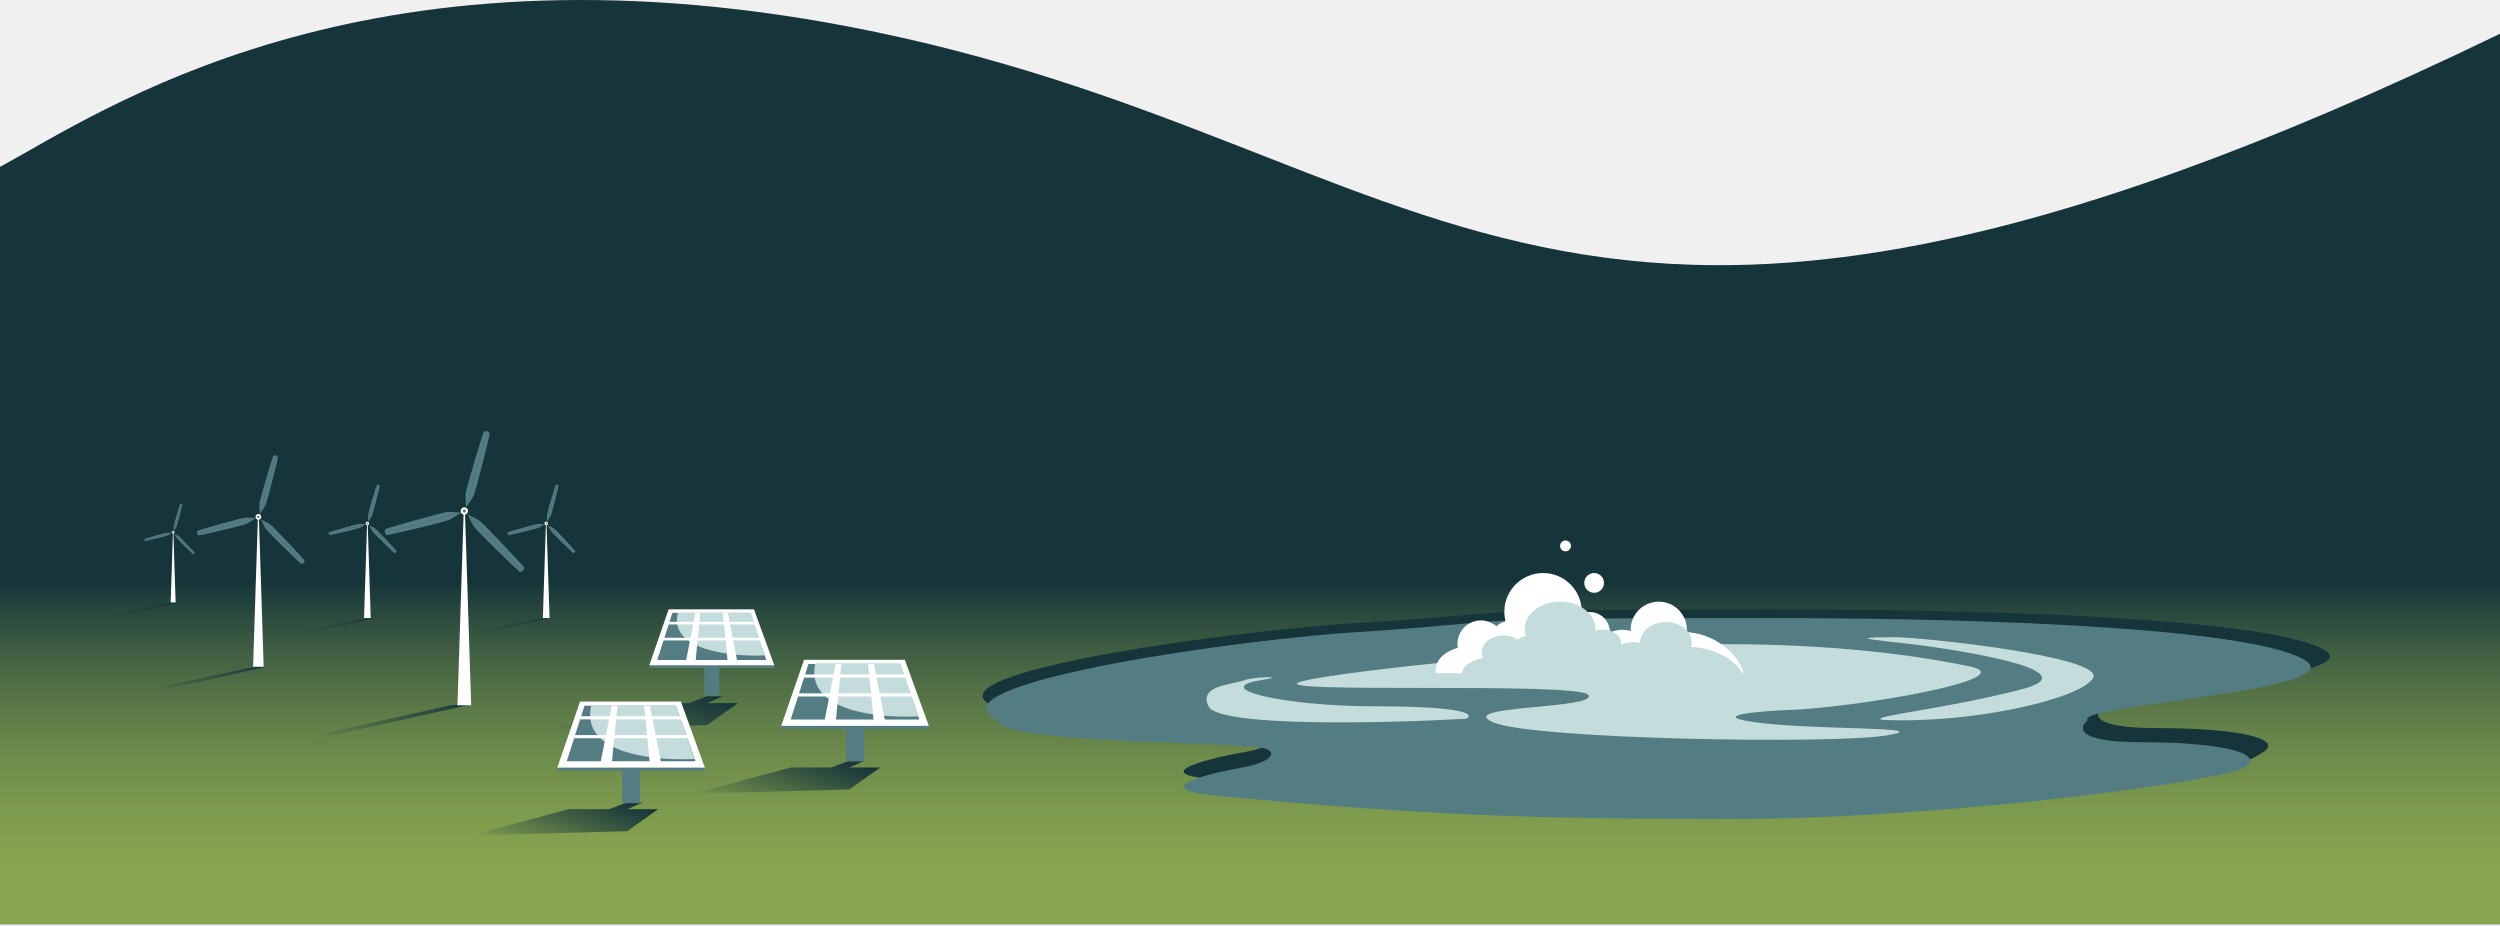
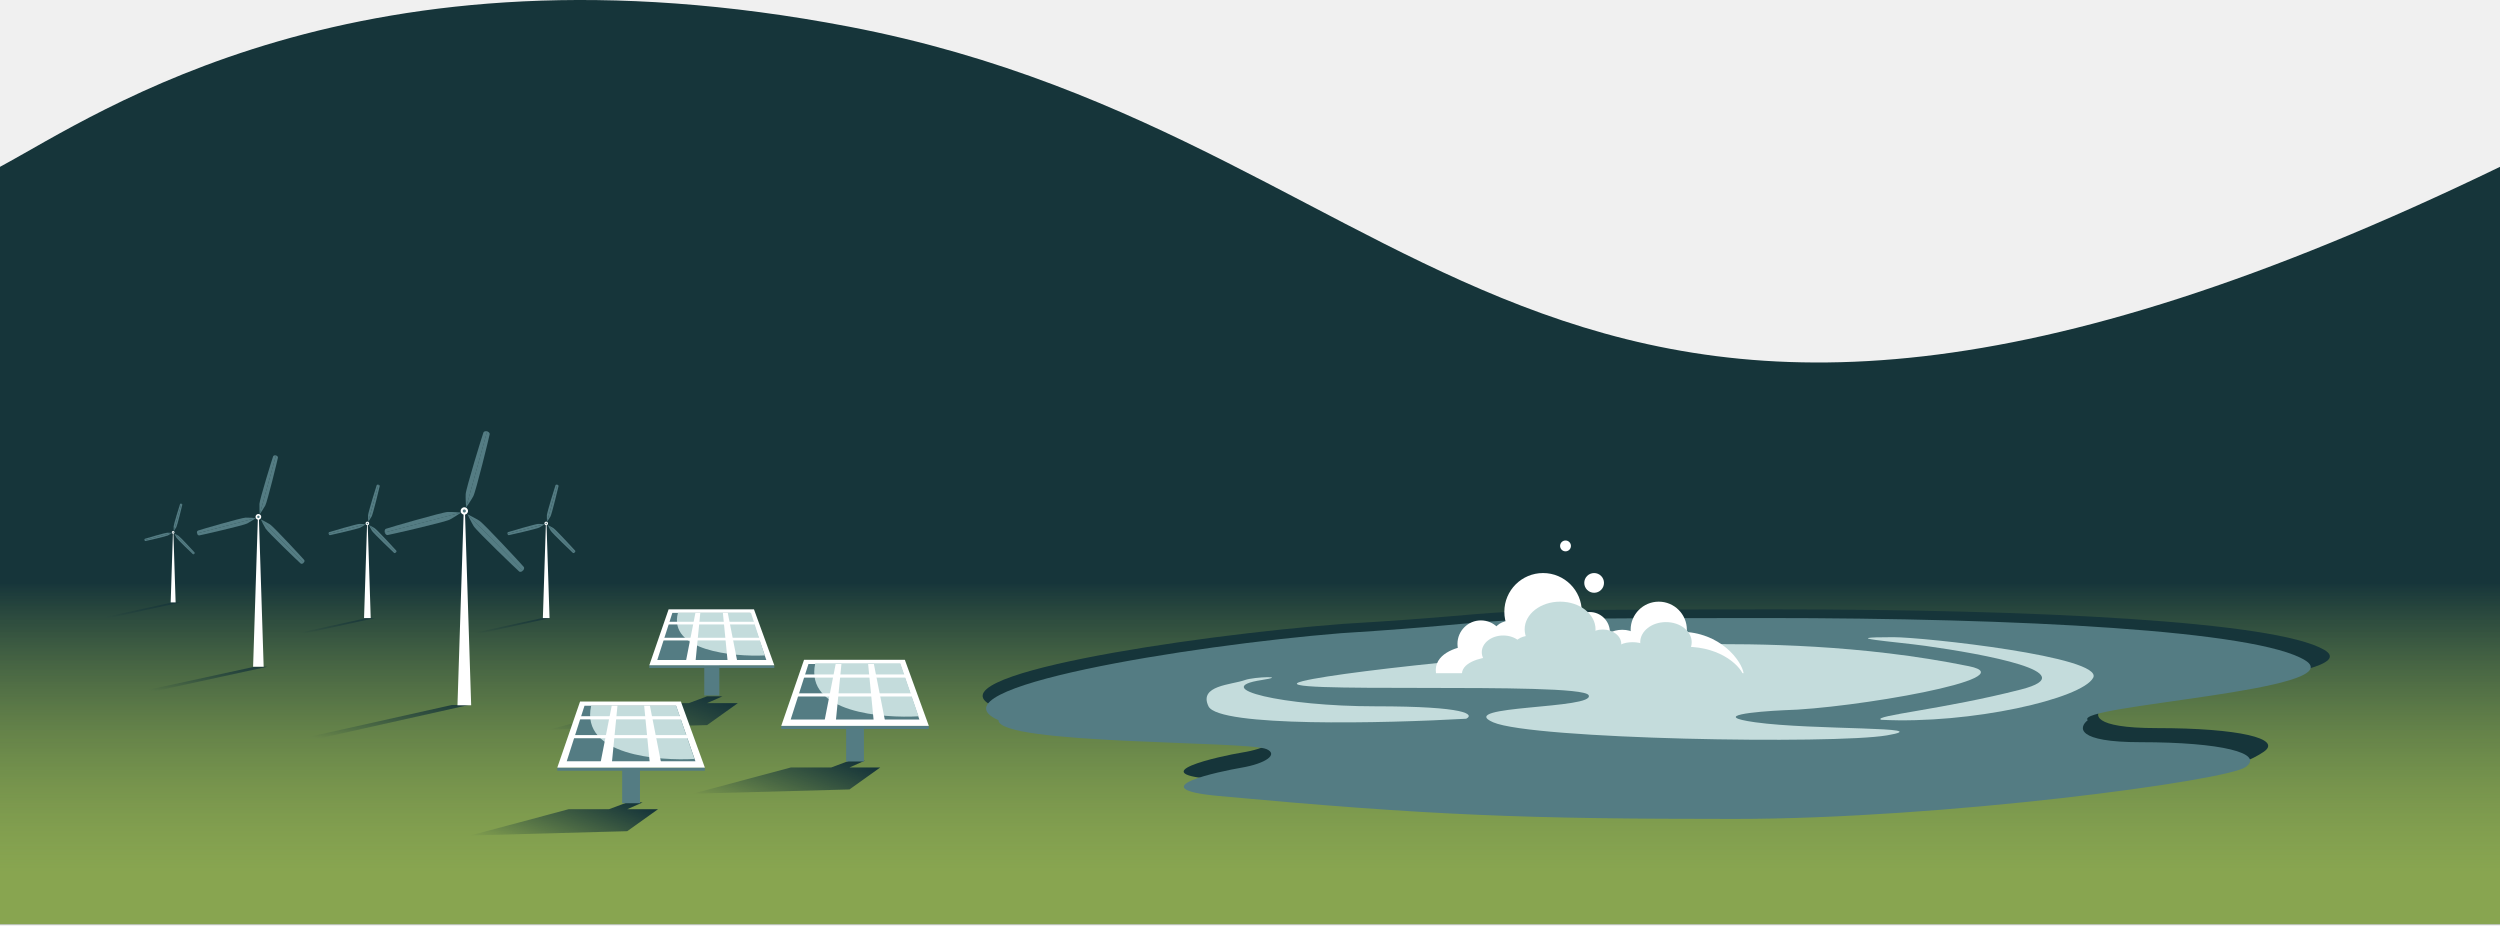
<svg xmlns="http://www.w3.org/2000/svg" width="1440" height="533" viewBox="0 0 1440 533" fill="none">
-   <path d="M489 15.35C206.5 -38.752 57.533 65.132 0 96.093V532.321H1440V19.447C889.5 285.858 835.945 81.794 489 15.35Z" fill="#16353A" />
+   <path d="M489 15.35C206.5 -38.752 57.533 65.132 0 96.093V532.321H1440V96.093C889.5 362.505 835.945 81.794 489 15.35Z" fill="#16353A" />
  <path d="M1440 532.321H0V336.453H1440V532.321Z" fill="#88A550" />
  <path d="M1440 335.321V532.321L0 532.321V335.321H1440Z" fill="url(#paint0_linear)" />
  <path d="M350.754 466.117L361.277 462.189H370.138L361.277 466.117H379L361.277 478.769L271 481.225L327.492 466.117H350.754Z" fill="url(#paint1_linear)" />
  <path d="M478.754 442.072L489.277 438.144H498.138L489.277 442.072H507L489.277 454.724L399 457.18L455.492 442.072H478.754Z" fill="url(#paint2_linear)" />
  <path d="M396.754 405.003L407.277 401.075H416.138L407.277 405.003H425L407.277 417.654L317 420.11L373.492 405.003H396.754Z" fill="url(#paint3_linear)" />
  <rect x="358.376" y="431.259" width="10.248" height="31.407" fill="#547C83" />
  <rect x="321" y="442.131" width="85" height="1.812" fill="#547C83" />
  <path d="M334.13 404.08H392.179L406 442.13H321L334.13 404.08Z" fill="white" />
  <path d="M336.674 406.496H389.422L400.574 438.507H326.425L336.674 406.496Z" fill="#547C83" />
  <path d="M400 437.142L389.5 406.585L340.5 406.585C334.183 435.362 380.073 438.279 400 437.142Z" fill="#C4DCDC" />
  <path d="M352.348 406.496H355.663L352.348 440.319H345.716L352.348 406.496Z" fill="white" />
  <path d="M374.351 406.496H371.036L374.351 440.319H380.982L374.351 406.496Z" fill="white" />
  <rect x="333.66" y="412.536" width="59.078" height="1.812" fill="white" />
  <rect x="328.837" y="423.407" width="68.723" height="1.812" fill="white" />
  <rect x="487.376" y="407.214" width="10.248" height="31.407" fill="#547C83" />
  <rect x="450" y="418.085" width="85" height="1.812" fill="#547C83" />
  <path d="M463.13 380.035H521.179L535 418.085H450L463.13 380.035Z" fill="white" />
  <path d="M465.674 382.451H518.422L529.574 414.462H455.425L465.674 382.451Z" fill="#547C83" />
  <path d="M529.092 412.596L518.592 382.039L469.592 382.039C463.275 410.816 509.164 413.733 529.092 412.596Z" fill="#C4DCDC" />
  <path d="M481.348 382.451H484.663L481.348 416.273H474.716L481.348 382.451Z" fill="white" />
  <path d="M503.351 382.451H500.036L503.351 416.273H509.982L503.351 382.451Z" fill="white" />
  <rect x="462.66" y="388.491" width="59.078" height="1.812" fill="white" />
  <rect x="457.837" y="399.362" width="68.723" height="1.812" fill="white" />
  <rect x="405.66" y="374.003" width="8.681" height="26.603" fill="#547C83" />
  <rect x="374" y="383.211" width="72" height="1.535" fill="#547C83" />
  <path d="M385.122 350.981H434.293L446 383.211H374L385.122 350.981Z" fill="white" />
  <path d="M387.277 353.027H431.957L441.404 380.142H378.596L387.277 353.027Z" fill="#547C83" />
-   <path d="M440.5 377.531L432.566 352.985L390.5 352.984C384.71 374.785 422.233 378.392 440.5 377.531Z" fill="#C4DCDC" />
+   <path d="M440.5 377.53L432.566 352.985L390.5 352.984C384.71 374.785 422.233 378.392 440.5 377.53Z" fill="#C4DCDC" />
  <path d="M400.553 353.027H403.362L400.553 381.676H394.936L400.553 353.027Z" fill="white" />
  <path d="M419.192 353.027H416.383L419.192 381.676H424.809L419.192 353.027Z" fill="white" />
  <rect x="384.724" y="358.143" width="50.043" height="1.535" fill="white" />
  <rect x="380.638" y="367.352" width="58.213" height="1.535" fill="white" />
  <path d="M154 384.042H146.552L82 398.069H89.448L154 384.042Z" fill="url(#paint4_linear)" />
  <path d="M104 346.973H99.241L58 355.99H62.759L104 346.973Z" fill="url(#paint5_linear)" />
  <path d="M216 355.99H211.241L170 365.007H174.759L216 355.99Z" fill="url(#paint6_linear)" />
  <path d="M317 355.99H312.241L271 365.007H275.759L317 355.99Z" fill="url(#paint7_linear)" />
  <path d="M270 406.084H260.172L175 425.12H184.828L270 406.084Z" fill="url(#paint8_linear)" />
  <path d="M148.593 296.534H149.062L151.871 384.042H145.783L148.593 296.534Z" fill="white" />
  <ellipse cx="148.828" cy="297.707" rx="1.639" ry="1.642" fill="white" />
  <path d="M158.984 262.34L149.613 296.256C149.521 295.054 149.356 292.169 149.43 290.243C149.523 287.835 156.947 263.725 157.315 262.853C157.61 262.155 158.55 262.221 158.984 262.34Z" fill="#547C83" />
  <path d="M158.924 262.325L149.57 296.245C150.265 295.261 151.887 292.87 152.811 291.179C153.967 289.065 159.962 264.559 160.093 263.622C160.198 262.872 159.357 262.445 158.924 262.325Z" fill="#547C83" />
  <path d="M113.482 307.211L147.48 298.368C146.487 299.049 144.076 300.636 142.374 301.536C140.246 302.661 115.696 308.285 114.759 308.402C114.009 308.496 113.595 307.647 113.482 307.211Z" fill="#547C83" />
-   <path d="M113.498 307.271L147.495 298.427C146.297 298.316 143.42 298.104 141.496 298.147C139.09 298.202 114.91 305.253 114.035 305.608C113.334 305.892 113.385 306.835 113.498 307.271Z" fill="#547C83" />
-   <path d="M174.839 324.25L150.196 299.174C151.281 299.695 153.859 300.993 155.488 302.02C157.524 303.304 174.66 321.793 175.23 322.548C175.686 323.152 175.159 323.934 174.839 324.25Z" fill="#547C83" />
-   <path d="M174.883 324.208L150.239 299.131C150.742 300.227 151.998 302.829 152.998 304.477C154.248 306.536 172.433 323.991 173.177 324.573C173.773 325.039 174.563 324.524 174.883 324.208Z" fill="#547C83" />
+   <path d="M113.498 307.271L147.495 298.427C146.297 298.315 143.42 298.104 141.496 298.147C139.09 298.202 114.91 305.253 114.035 305.608C113.334 305.892 113.385 306.835 113.498 307.271Z" fill="#547C83" />
+   <path d="M174.839 324.25L150.196 299.174C151.281 299.695 153.859 300.993 155.488 302.02C157.524 303.304 174.66 321.793 175.23 322.548C175.686 323.151 175.159 323.934 174.839 324.25Z" fill="#547C83" />
+   <path d="M174.883 324.208L150.239 299.131C150.742 300.227 151.998 302.829 152.998 304.477C154.248 306.536 172.433 323.99 173.177 324.573C173.773 325.039 174.563 324.524 174.883 324.208Z" fill="#547C83" />
  <ellipse cx="148.827" cy="297.707" rx="0.702" ry="0.704" fill="#547C83" />
  <path d="M211.464 300.759H211.76L213.534 355.99H209.691L211.464 300.759Z" fill="white" />
  <ellipse cx="211.613" cy="301.499" rx="1.035" ry="1.036" fill="white" />
  <path d="M218.022 279.178L212.108 300.583C212.05 299.825 211.946 298.004 211.993 296.788C212.051 295.269 216.737 280.051 216.97 279.501C217.155 279.061 217.749 279.102 218.022 279.178Z" fill="#547C83" />
  <path d="M217.985 279.168L212.081 300.576C212.52 299.955 213.543 298.447 214.127 297.379C214.856 296.045 218.639 280.578 218.722 279.987C218.788 279.513 218.258 279.244 217.985 279.168Z" fill="#547C83" />
-   <path d="M189.305 307.498L210.762 301.916C210.135 302.346 208.614 303.348 207.539 303.916C206.196 304.626 190.702 308.176 190.11 308.25C189.637 308.309 189.376 307.773 189.305 307.498Z" fill="#547C83" />
+   <path d="M189.305 307.498L210.762 301.916C210.135 302.346 208.614 303.348 207.539 303.916C206.196 304.626 190.702 308.176 190.11 308.249C189.637 308.309 189.376 307.773 189.305 307.498Z" fill="#547C83" />
  <path d="M189.314 307.536L210.772 301.954C210.015 301.883 208.199 301.75 206.985 301.777C205.467 301.812 190.206 306.262 189.653 306.486C189.211 306.665 189.243 307.26 189.314 307.536Z" fill="#547C83" />
  <path d="M228.029 318.252L212.476 302.425C213.161 302.754 214.788 303.573 215.816 304.221C217.101 305.032 227.916 316.701 228.276 317.177C228.564 317.558 228.231 318.052 228.029 318.252Z" fill="#547C83" />
  <path d="M228.057 318.225L212.504 302.398C212.821 303.09 213.613 304.732 214.245 305.772C215.033 307.072 226.511 318.088 226.981 318.456C227.357 318.75 227.855 318.424 228.057 318.225Z" fill="#547C83" />
  <ellipse cx="211.612" cy="301.5" rx="0.443" ry="0.444" fill="#547C83" />
  <path d="M314.464 300.759H314.76L316.534 355.99H312.691L314.464 300.759Z" fill="white" />
  <ellipse cx="314.613" cy="301.499" rx="1.035" ry="1.036" fill="white" />
  <path d="M321.022 279.178L315.108 300.583C315.05 299.825 314.946 298.004 314.993 296.788C315.051 295.269 319.737 280.051 319.97 279.501C320.155 279.061 320.749 279.102 321.022 279.178Z" fill="#547C83" />
  <path d="M320.985 279.168L315.081 300.576C315.52 299.955 316.543 298.447 317.127 297.379C317.856 296.045 321.639 280.578 321.722 279.987C321.788 279.513 321.258 279.244 320.985 279.168Z" fill="#547C83" />
-   <path d="M292.305 307.498L313.762 301.916C313.135 302.346 311.614 303.348 310.539 303.916C309.196 304.626 293.702 308.176 293.11 308.25C292.637 308.309 292.376 307.773 292.305 307.498Z" fill="#547C83" />
+   <path d="M292.305 307.498L313.762 301.916C313.135 302.346 311.614 303.348 310.539 303.916C309.196 304.626 293.702 308.176 293.11 308.249C292.637 308.309 292.376 307.773 292.305 307.498Z" fill="#547C83" />
  <path d="M292.314 307.536L313.772 301.954C313.015 301.883 311.199 301.75 309.985 301.777C308.467 301.812 293.206 306.262 292.653 306.486C292.211 306.665 292.243 307.26 292.314 307.536Z" fill="#547C83" />
  <path d="M331.029 318.252L315.476 302.425C316.161 302.754 317.788 303.573 318.816 304.221C320.101 305.032 330.916 316.701 331.276 317.177C331.564 317.558 331.231 318.052 331.029 318.252Z" fill="#547C83" />
  <path d="M331.057 318.225L315.504 302.398C315.821 303.09 316.613 304.732 317.245 305.772C318.033 307.072 329.511 318.088 329.981 318.456C330.357 318.75 330.855 318.424 331.057 318.225Z" fill="#547C83" />
  <ellipse cx="314.612" cy="301.5" rx="0.443" ry="0.444" fill="#547C83" />
  <path d="M99.63 306.088H99.849L101.161 346.973H98.317L99.63 306.088Z" fill="white" />
  <ellipse cx="99.74" cy="306.636" rx="0.766" ry="0.767" fill="white" />
  <path d="M104.484 290.112L100.106 305.958C100.063 305.396 99.986 304.048 100.021 303.148C100.064 302.023 103.533 290.759 103.705 290.351C103.842 290.026 104.282 290.056 104.484 290.112Z" fill="#547C83" />
  <path d="M104.456 290.105L100.086 305.953C100.411 305.493 101.168 304.376 101.6 303.586C102.14 302.598 104.941 291.149 105.002 290.711C105.051 290.361 104.658 290.161 104.456 290.105Z" fill="#547C83" />
  <path d="M83.226 311.076L99.11 306.944C98.646 307.263 97.52 308.004 96.724 308.425C95.73 308.95 84.26 311.578 83.822 311.633C83.472 311.676 83.279 311.28 83.226 311.076Z" fill="#547C83" />
  <path d="M83.233 311.104L99.117 306.972C98.557 306.92 97.213 306.821 96.314 306.841C95.19 306.867 83.893 310.161 83.483 310.327C83.156 310.46 83.18 310.9 83.233 311.104Z" fill="#547C83" />
-   <path d="M111.892 319.037L100.378 307.321C100.885 307.564 102.089 308.171 102.85 308.651C103.802 309.251 111.808 317.889 112.075 318.241C112.288 318.524 112.041 318.889 111.892 319.037Z" fill="#547C83" />
+   <path d="M111.892 319.037L100.378 307.321C100.885 307.564 102.089 308.171 102.85 308.651C103.802 309.251 111.808 317.889 112.075 318.241C112.288 318.523 112.041 318.889 111.892 319.037Z" fill="#547C83" />
  <path d="M111.913 319.017L100.399 307.302C100.634 307.813 101.221 309.029 101.688 309.799C102.272 310.761 110.768 318.916 111.116 319.188C111.394 319.406 111.763 319.165 111.913 319.017Z" fill="#547C83" />
  <ellipse cx="99.739" cy="306.636" rx="0.328" ry="0.329" fill="#547C83" />
  <path d="M267.144 292.801H267.751L271.394 406.249H263.501L267.144 292.801Z" fill="white" />
  <ellipse cx="267.448" cy="294.321" rx="2.125" ry="2.129" fill="white" />
-   <path d="M280.615 248.47L268.467 292.44C268.347 290.882 268.133 287.142 268.229 284.644C268.349 281.522 277.975 250.265 278.452 249.135C278.834 248.231 280.053 248.315 280.615 248.47Z" fill="#547C83" />
+   <path d="M280.615 248.47L268.467 292.44C268.347 290.882 268.133 287.141 268.229 284.644C268.349 281.522 277.975 250.265 278.452 249.135C278.834 248.231 280.053 248.315 280.615 248.47Z" fill="#547C83" />
  <path d="M280.538 248.45L268.411 292.425C269.312 291.15 271.415 288.05 272.613 285.858C274.111 283.117 281.883 251.347 282.053 250.132C282.189 249.16 281.099 248.606 280.538 248.45Z" fill="#547C83" />
-   <path d="M221.625 306.643L265.701 295.177C264.414 296.06 261.288 298.119 259.081 299.285C256.322 300.743 224.495 308.035 223.28 308.187C222.308 308.308 221.772 307.208 221.625 306.643Z" fill="#547C83" />
-   <path d="M221.645 306.72L265.721 295.254C264.167 295.11 260.437 294.835 257.942 294.892C254.824 294.963 223.477 304.104 222.341 304.564C221.433 304.932 221.499 306.155 221.645 306.72Z" fill="#547C83" />
+   <path d="M221.625 306.643L265.701 295.177C264.414 296.06 261.288 298.118 259.081 299.285C256.322 300.743 224.495 308.035 223.28 308.187C222.308 308.308 221.772 307.208 221.625 306.643Z" fill="#547C83" />
+   <path d="M221.645 306.72L265.721 295.254C264.167 295.11 260.437 294.835 257.942 294.892C254.824 294.963 223.477 304.104 222.341 304.564C221.433 304.932 221.499 306.154 221.645 306.72Z" fill="#547C83" />
  <path d="M301.169 328.732L269.221 296.223C270.628 296.898 273.97 298.581 276.081 299.912C278.721 301.577 300.938 325.546 301.677 326.524C302.268 327.307 301.585 328.322 301.169 328.732Z" fill="#547C83" />
-   <path d="M301.228 328.677L269.279 296.167C269.931 297.587 271.559 300.961 272.855 303.097C274.475 305.767 298.051 328.396 299.016 329.151C299.789 329.755 300.812 329.087 301.228 328.677Z" fill="#547C83" />
+   <path d="M301.228 328.677L269.279 296.167C269.931 297.587 271.559 300.961 272.855 303.097C274.475 305.767 298.051 328.395 299.016 329.151C299.789 329.755 300.812 329.087 301.228 328.677Z" fill="#547C83" />
  <ellipse cx="267.448" cy="294.321" rx="0.911" ry="0.912" fill="#547C83" />
  <path d="M1022.26 350.981C822.246 350.981 889.978 352.454 773.745 359.342C685.143 366.1 530.807 389.497 573.231 407.259C573.231 420.804 719.064 418.625 730.252 423.185C737.464 426.125 729.743 431.166 715.505 433.446C703.561 435.359 654.518 446.029 702.283 449.027C896.029 461.188 865.009 461.188 1058.75 461.188C1252.5 461.188 1292.67 440.666 1303.86 433.066C1315.05 425.465 1289.62 419.385 1242.33 419.385C1204.5 419.385 1205.91 411.301 1211.35 407.259C1202.5 399.134 1367.04 390.784 1338.72 374.279C1310.4 357.774 1172.03 350.981 1022.26 350.981Z" fill="#16353A" />
  <path d="M1016.62 355.99C819.953 355.99 886.551 357.53 772.264 364.731C685.147 371.797 533.397 396.257 575.11 414.827C575.11 428.987 718.5 426.709 729.5 431.477C736.591 434.55 729 439.82 715 442.204C703.256 444.203 655.129 454.168 702 458.493C823.5 469.704 878.5 471.707 999 471.707C1119.5 471.707 1282.5 449.752 1293.5 441.806C1304.5 433.86 1279.5 427.504 1233 427.504C1195.8 427.504 1197.19 419.052 1202.54 414.827C1193.84 406.332 1355.62 397.602 1327.77 380.347C1299.93 363.092 1163.88 355.99 1016.62 355.99Z" fill="#547C83" />
  <path d="M1134.09 383.732C1072.16 371.105 1011.76 370.718 976.758 371.105C907.265 372.842 775.694 386.041 750.497 392.295C719 400.113 910.528 392.295 915.027 400.402C919.527 408.509 837.535 406.193 860.033 416.037C882.53 425.882 1056.41 428.782 1086.91 423.57C1117.41 418.359 1044.02 420.67 1011.02 416.037C984.621 412.331 1011.02 409.861 1027.52 409.088C1066.01 408.22 1168.35 390.717 1134.09 383.732Z" fill="#C4DCDC" />
  <path d="M792.165 406.834C738.984 406.834 696.092 396.414 726.599 391.721C742.624 389.255 722.501 389.756 717.037 391.721C709.296 394.505 690.264 394.743 696.092 406.834C701.92 418.926 797.477 416.645 844.528 413.994C849.233 411.607 845.347 406.834 792.165 406.834Z" fill="#C4DCDC" />
  <path d="M1164.1 397.139C1201.74 387.48 1142.55 376.701 1109 372.02C1091.37 369.561 1055.94 367.011 1090.5 367.011C1108.03 367.011 1212.08 378.336 1205.67 390.396C1199.26 402.455 1135.25 417.245 1083.5 414.6C1078.32 412.22 1119.5 408.589 1164.1 397.139Z" fill="#C4DCDC" />
  <circle cx="853.001" cy="370.853" r="13.498" fill="white" />
  <circle cx="888.806" cy="352.383" r="22.307" fill="white" />
  <circle cx="915.659" cy="364.175" r="11.651" fill="white" />
  <circle cx="955.443" cy="362.755" r="16.197" fill="white" />
  <ellipse cx="934.414" cy="369.291" rx="10.514" ry="6.536" fill="white" />
  <ellipse cx="871.046" cy="364.175" rx="10.514" ry="6.82" fill="white" />
  <path d="M827.124 387.761C825.586 376.736 838.766 372.653 845.548 371.99L871.503 363.891H897.137C918.498 364.839 951.781 363.891 967.804 363.891C991.105 363.891 1003.3 380.941 1004.32 387.761H827.124Z" fill="white" />
  <ellipse cx="865.854" cy="375.684" rx="12.351" ry="9.641" fill="#C4DCDC" />
  <ellipse cx="898.617" cy="362.491" rx="20.412" ry="15.934" fill="#C4DCDC" />
  <ellipse cx="923.19" cy="370.915" rx="10.661" ry="8.322" fill="#C4DCDC" />
  <ellipse cx="959.594" cy="369.899" rx="14.822" ry="11.57" fill="#C4DCDC" />
  <ellipse cx="940.352" cy="374.568" rx="9.621" ry="4.668" fill="#C4DCDC" />
  <ellipse cx="882.365" cy="370.914" rx="9.621" ry="4.871" fill="#C4DCDC" />
  <path d="M842.174 389.568C840.767 381.692 852.828 378.776 859.034 378.303L882.784 372.518H906.241C925.788 373.195 956.244 372.518 970.906 372.518C992.228 372.518 1003.39 384.696 1004.32 389.568H842.174Z" fill="#C4DCDC" />
  <circle cx="918.217" cy="335.759" r="5.683" fill="white" />
  <circle cx="901.737" cy="314.447" r="3.126" fill="white" />
  <defs>
    <linearGradient id="paint0_linear" x1="720" y1="502.911" x2="720" y2="335.321" gradientUnits="userSpaceOnUse">
      <stop stop-color="#88A550" stop-opacity="0.3" />
      <stop offset="1" stop-color="#16353A" />
    </linearGradient>
    <linearGradient id="paint1_linear" x1="364.6" y1="462.189" x2="344.64" y2="511.641" gradientUnits="userSpaceOnUse">
      <stop stop-color="#16353A" />
      <stop offset="1" stop-color="#16353A" stop-opacity="0" />
    </linearGradient>
    <linearGradient id="paint2_linear" x1="492.6" y1="438.144" x2="472.64" y2="487.596" gradientUnits="userSpaceOnUse">
      <stop stop-color="#16353A" />
      <stop offset="1" stop-color="#16353A" stop-opacity="0" />
    </linearGradient>
    <linearGradient id="paint3_linear" x1="410.6" y1="401.075" x2="390.64" y2="450.526" gradientUnits="userSpaceOnUse">
      <stop stop-color="#16353A" />
      <stop offset="1" stop-color="#16353A" stop-opacity="0" />
    </linearGradient>
    <linearGradient id="paint4_linear" x1="138.483" y1="379.291" x2="135.397" y2="403.944" gradientUnits="userSpaceOnUse">
      <stop stop-color="#16353A" />
      <stop offset="1" stop-color="#16353A" stop-opacity="0" />
    </linearGradient>
    <linearGradient id="paint5_linear" x1="94.086" y1="343.919" x2="92.091" y2="359.763" gradientUnits="userSpaceOnUse">
      <stop stop-color="#16353A" />
      <stop offset="1" stop-color="#16353A" stop-opacity="0" />
    </linearGradient>
    <linearGradient id="paint6_linear" x1="206.086" y1="352.936" x2="204.09" y2="368.78" gradientUnits="userSpaceOnUse">
      <stop stop-color="#16353A" />
      <stop offset="1" stop-color="#16353A" stop-opacity="0" />
    </linearGradient>
    <linearGradient id="paint7_linear" x1="307.086" y1="352.936" x2="305.09" y2="368.78" gradientUnits="userSpaceOnUse">
      <stop stop-color="#16353A" />
      <stop offset="1" stop-color="#16353A" stop-opacity="0" />
    </linearGradient>
    <linearGradient id="paint8_linear" x1="249.526" y1="399.636" x2="245.222" y2="433.063" gradientUnits="userSpaceOnUse">
      <stop stop-color="#16353A" />
      <stop offset="1" stop-color="#16353A" stop-opacity="0" />
    </linearGradient>
  </defs>
</svg>
